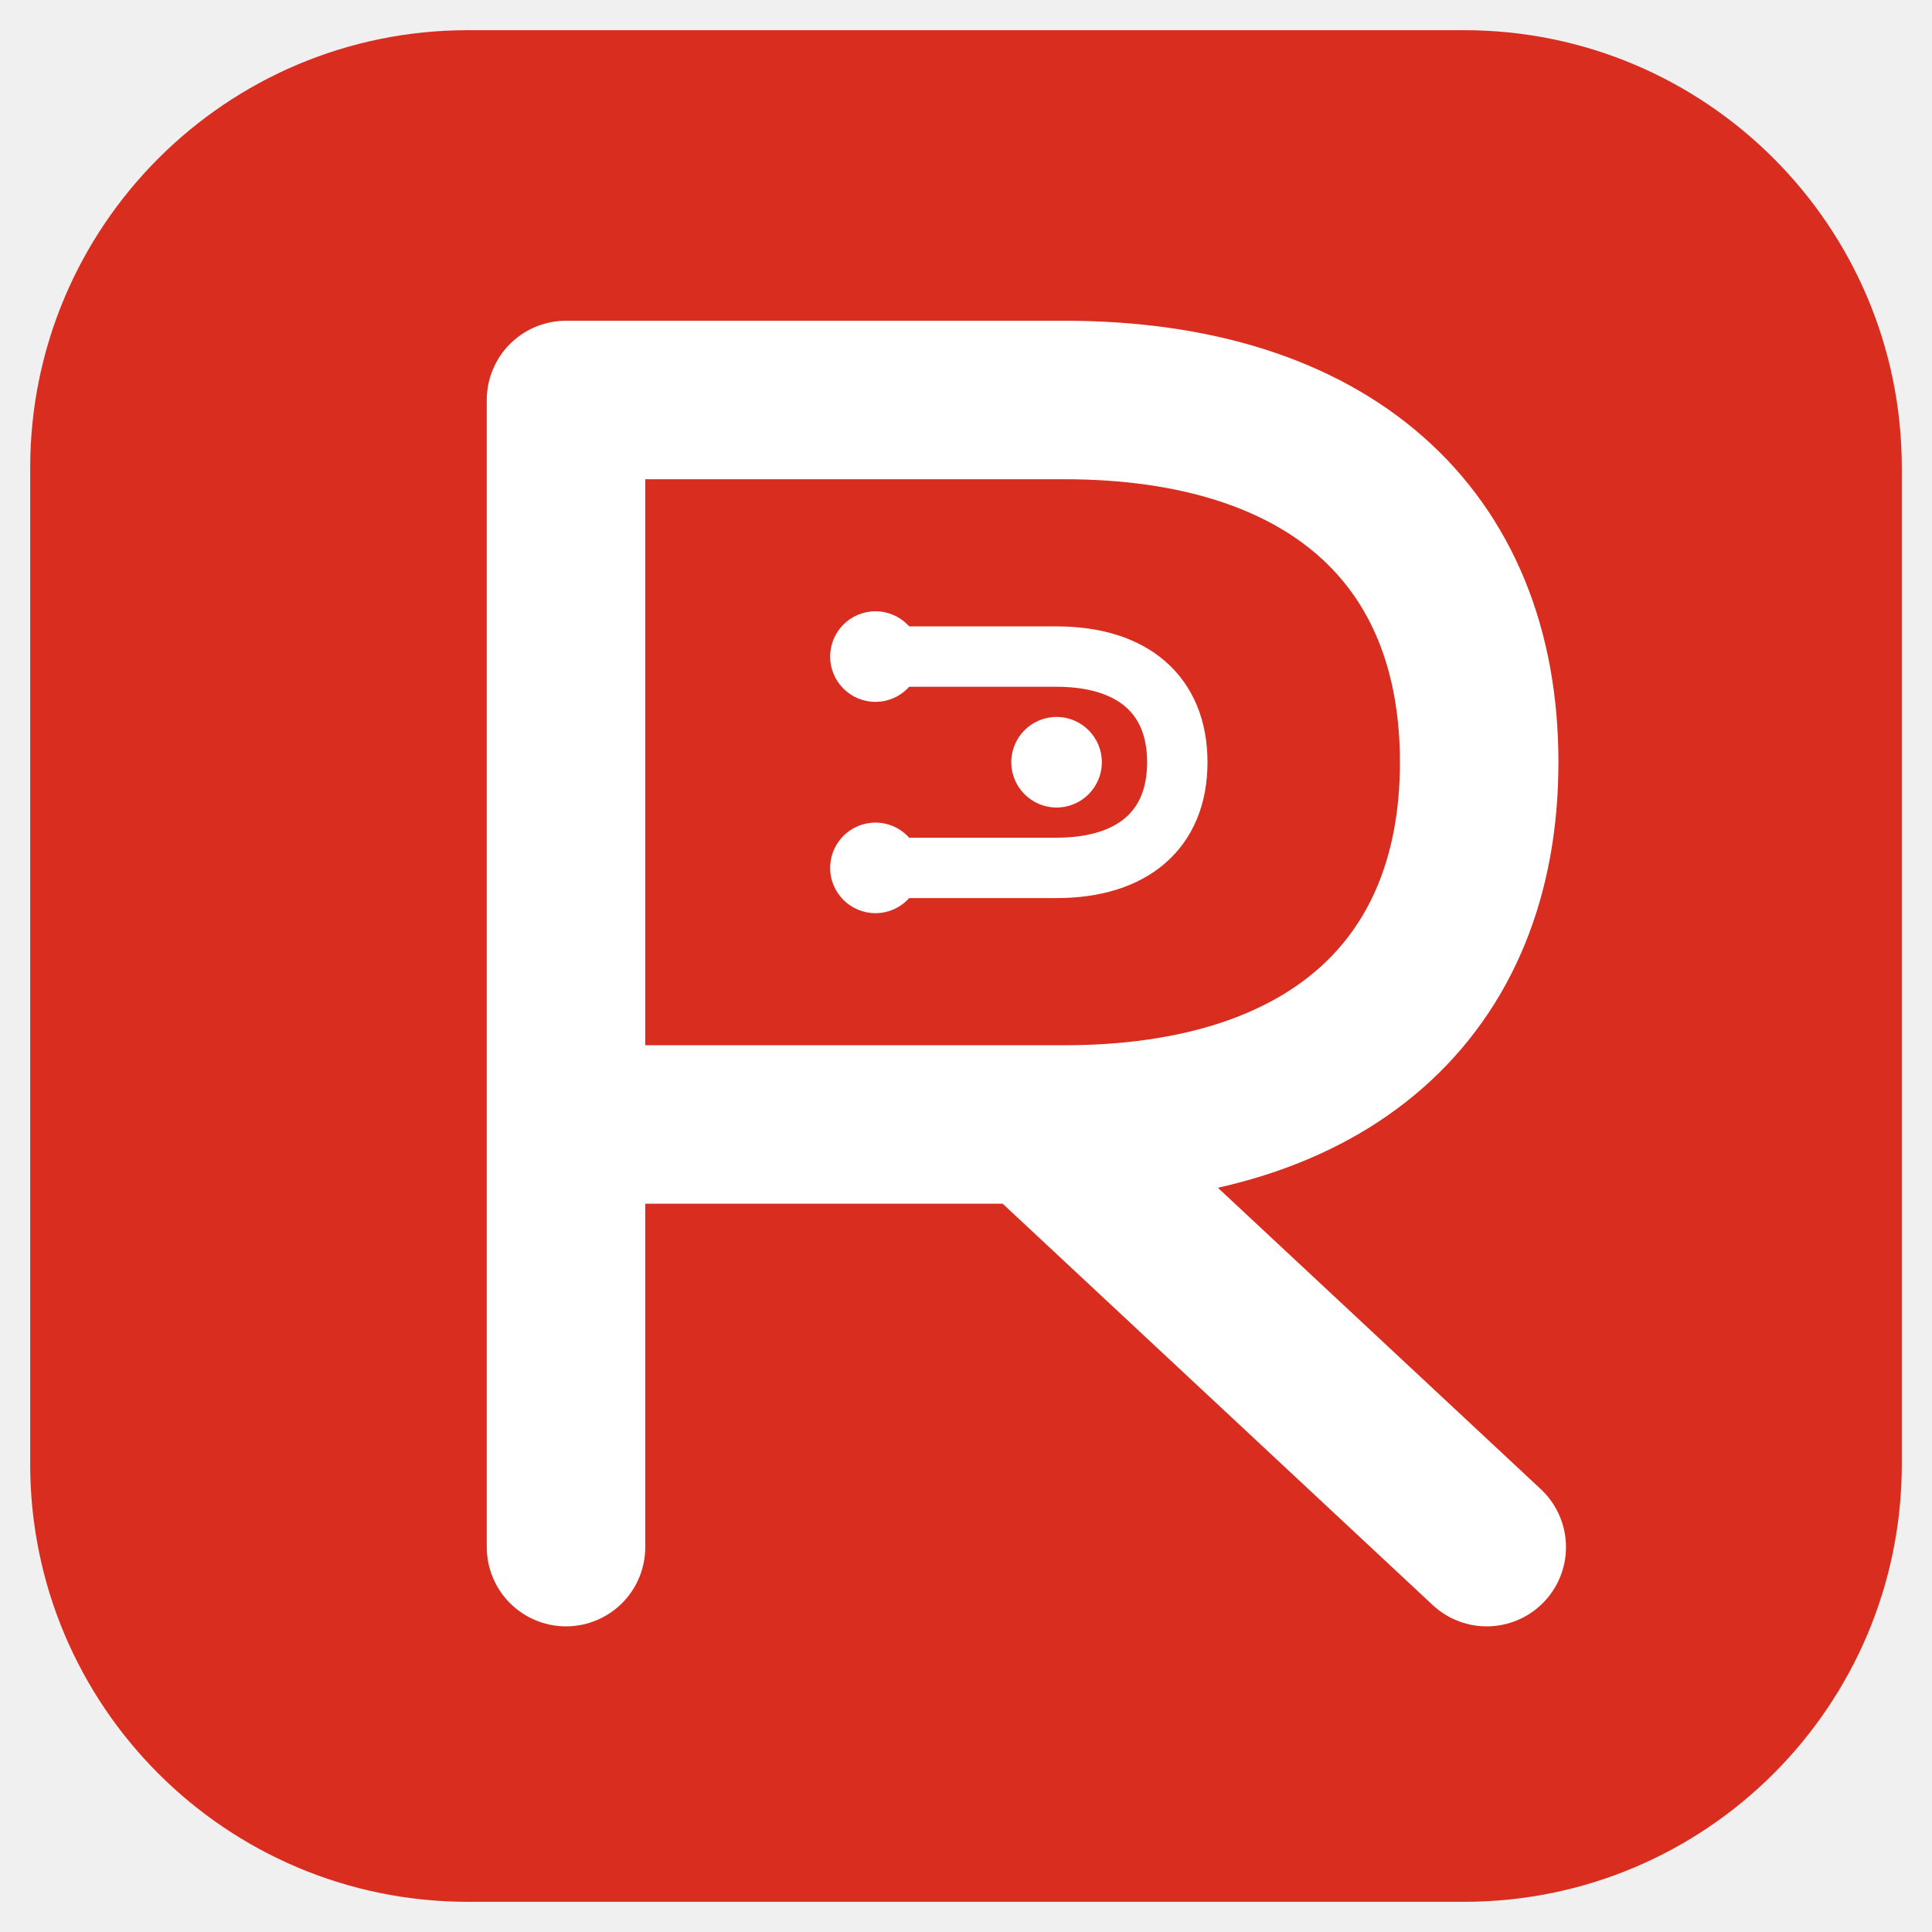
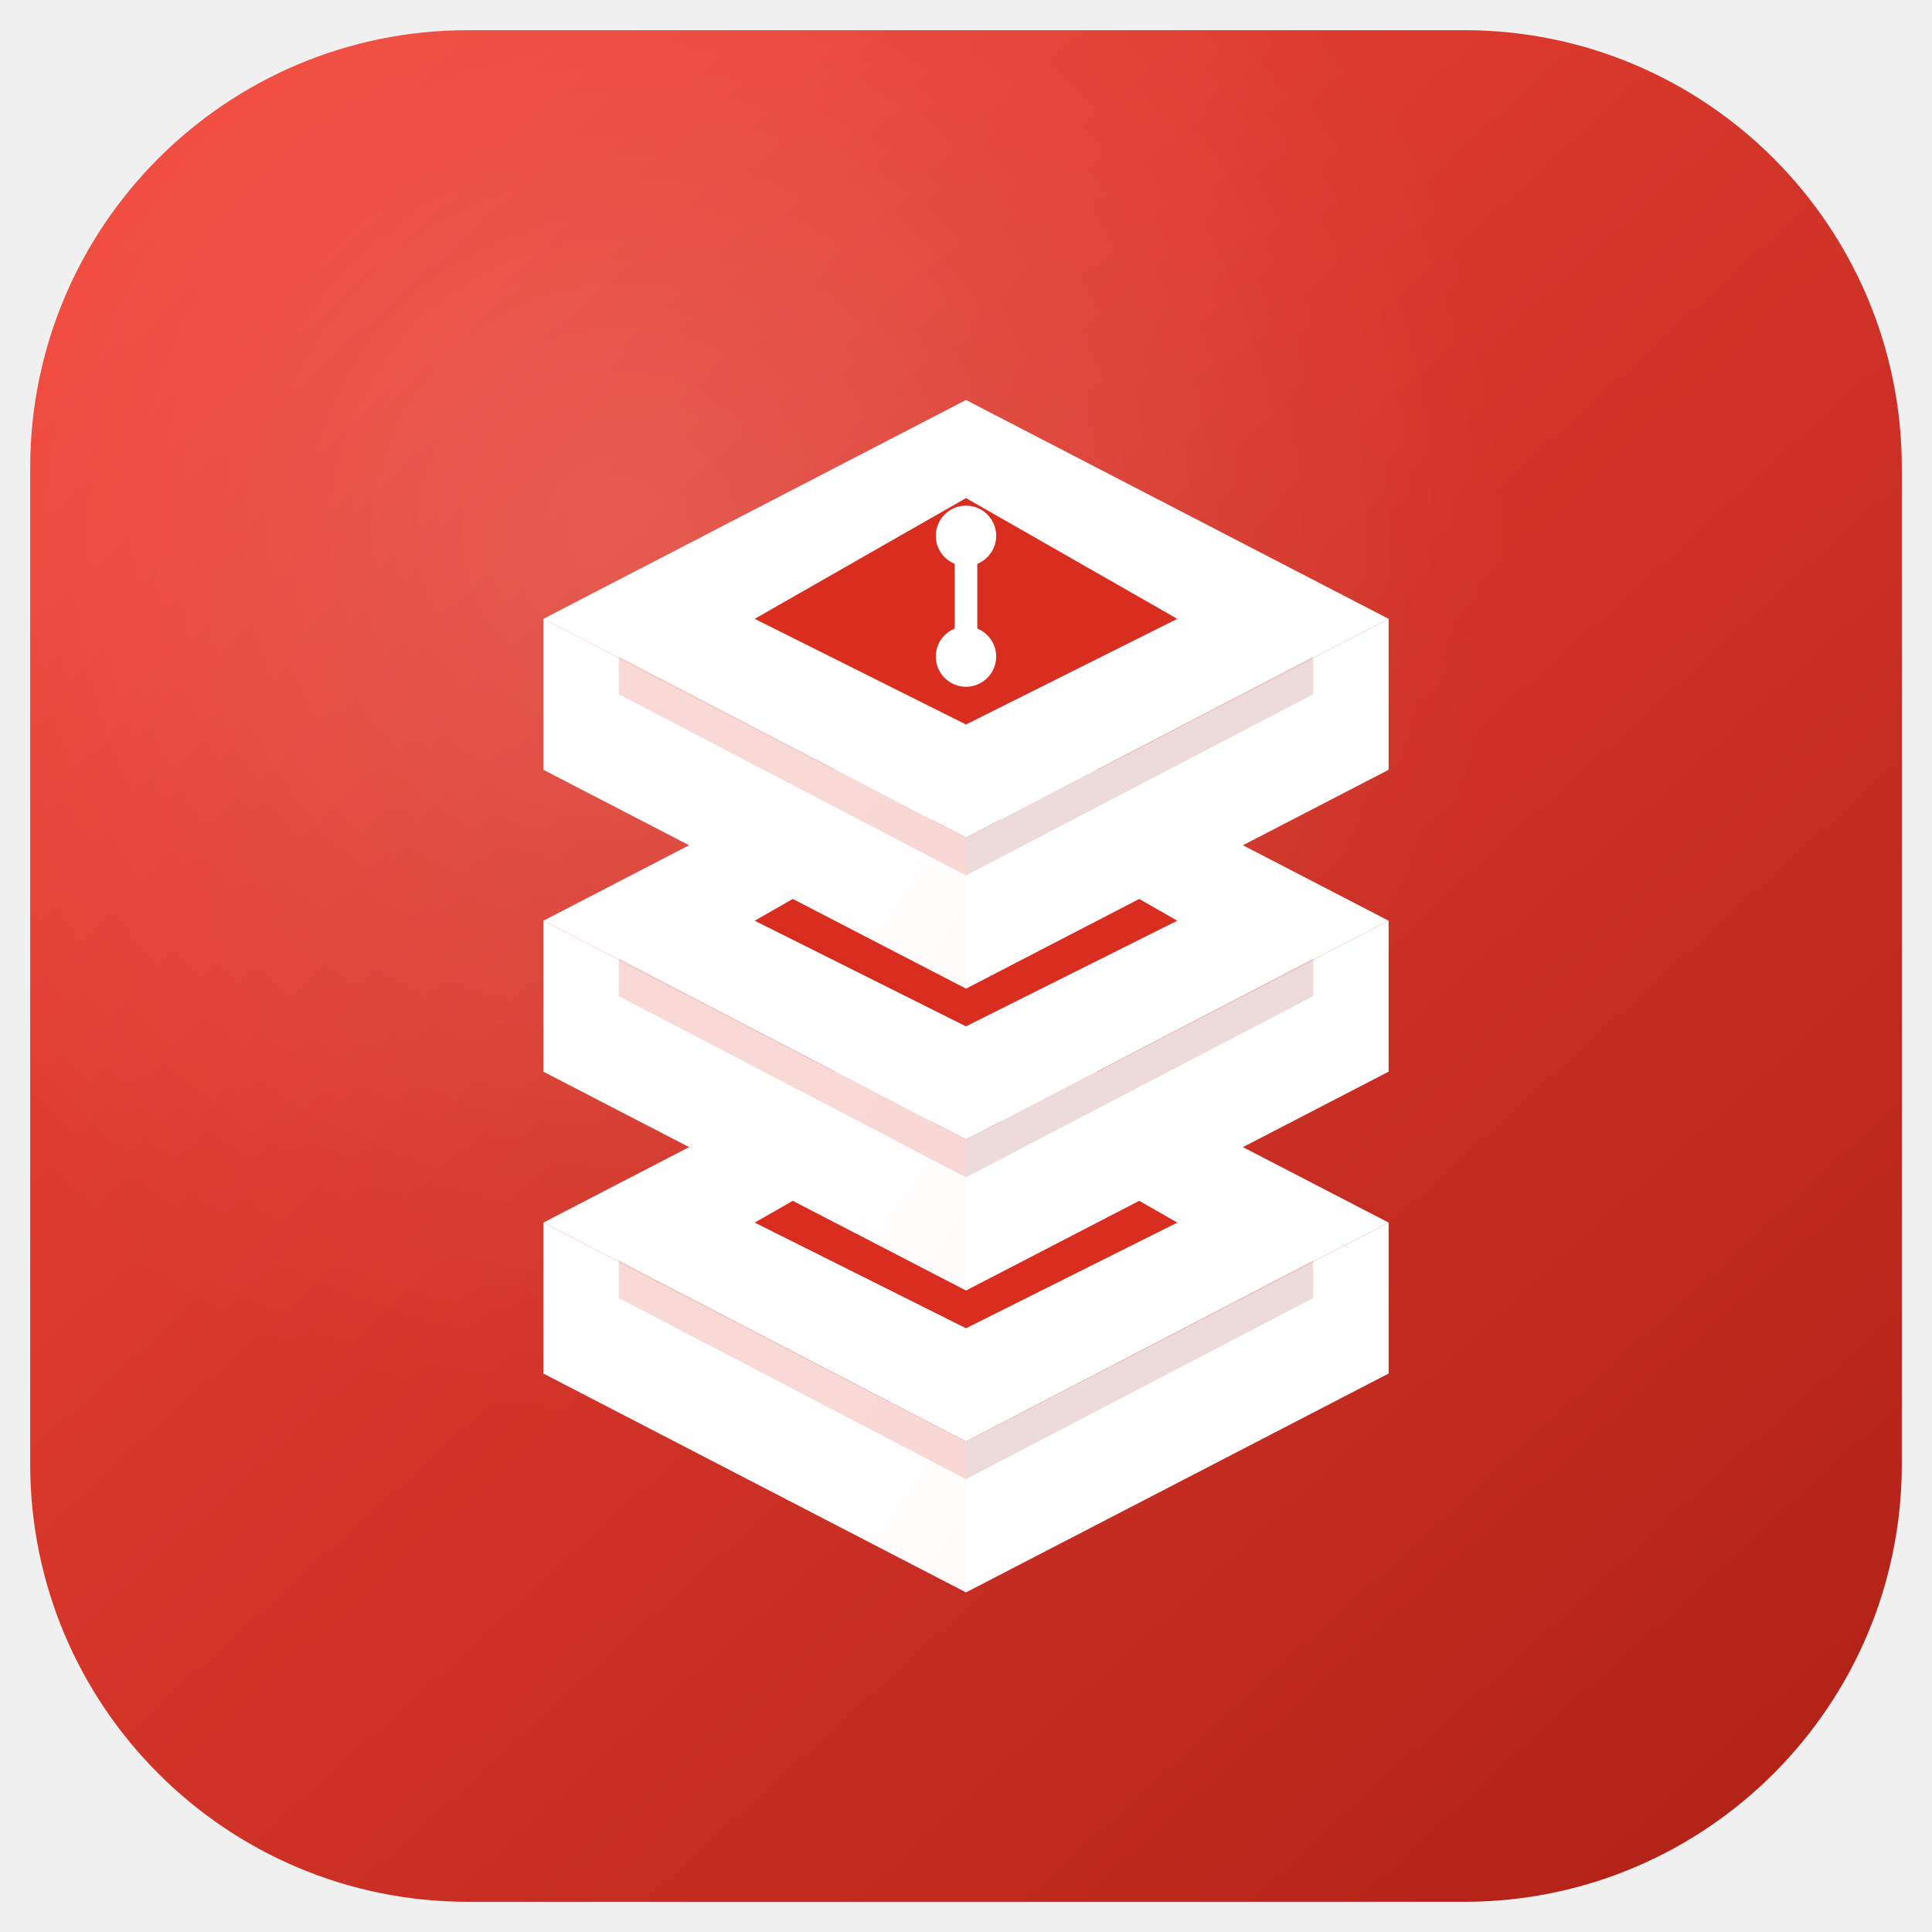
<svg xmlns="http://www.w3.org/2000/svg" width="256" height="256" viewBox="0 0 256 256" role="img" aria-labelledby="orm-title orm-desc">
-   <rect x="4" y="4" width="248" height="248" rx="58" fill="#D92D20" />
-   <path d="M75 205V53h66c35 0 55 18 55 48s-20 48-55 48H75m62 0 60 56" fill="none" stroke="#FFF" stroke-width="21" stroke-linecap="round" stroke-linejoin="round" />
-   <path d="M116 87h24c10 0 16 5 16 14s-6 14-16 14h-24" fill="none" stroke="#FFF" stroke-width="8" stroke-linecap="round" stroke-linejoin="round" />
-   <circle cx="116" cy="87" r="6" fill="#FFF" />
-   <circle cx="140" cy="101" r="6" fill="#FFF" />
-   <circle cx="116" cy="115" r="6" fill="#FFF" />
+   <defs>
+     <linearGradient id="tile" x1="26" y1="20" x2="226" y2="240" gradientUnits="userSpaceOnUse">
+       <stop stop-color="#F04438" />
+       <stop offset="1" stop-color="#B42318" />
+     </linearGradient>
+     <linearGradient id="face" x1="73" y1="110" x2="183" y2="185" gradientUnits="userSpaceOnUse">
+       <stop stop-color="#FFFFFF" />
+       <stop offset="1" stop-color="#FCE9E7" />
+     </linearGradient>
+     <radialGradient id="glow" cx="0" cy="0" r="1" gradientTransform="matrix(118 0 0 118 82 70)" gradientUnits="userSpaceOnUse">
+       <stop stop-color="#FFFFFF" stop-opacity=".16" />
+       <stop offset="1" stop-color="#FFFFFF" stop-opacity="0" />
+     </radialGradient>
+     <g id="cache-layer">
+       <path d="M72 29 128 58 128 78 72 49Z" fill="url(#face)" />
+       <path d="M184 29 128 58 128 78 184 49Z" fill="#FFFFFF" />
+       <path d="M72 29 128 0 184 29 128 58Z" fill="#FFFFFF" />
+       <path d="M128 13 156 29 128 43 100 29Z" fill="#D92D20" />
+       <path d="M82 34 128 58 128 63 82 39Z" fill="#D92D20" fill-opacity=".18" />
+       <path d="M174 34 128 58 128 63 174 39Z" fill="#8F1D16" fill-opacity=".16" />
+     </g>
+   </defs>
+   <rect x="4" y="4" width="248" height="248" rx="58" fill="url(#tile)" />
+   <rect x="4" y="4" width="248" height="248" rx="58" fill="url(#glow)" />
+   <g aria-hidden="true">
+     <use href="#cache-layer" transform="translate(0 133)" />
+     <use href="#cache-layer" transform="translate(0 93)" />
+     <use href="#cache-layer" transform="translate(0 53)" />
+     <path d="M128 72v16" stroke="#FFFFFF" stroke-width="3" stroke-linecap="round" />
+     <circle cx="128" cy="71" r="4" fill="#FFFFFF" />
+     <circle cx="128" cy="87" r="4" fill="#FFFFFF" />
+   </g>
</svg>
